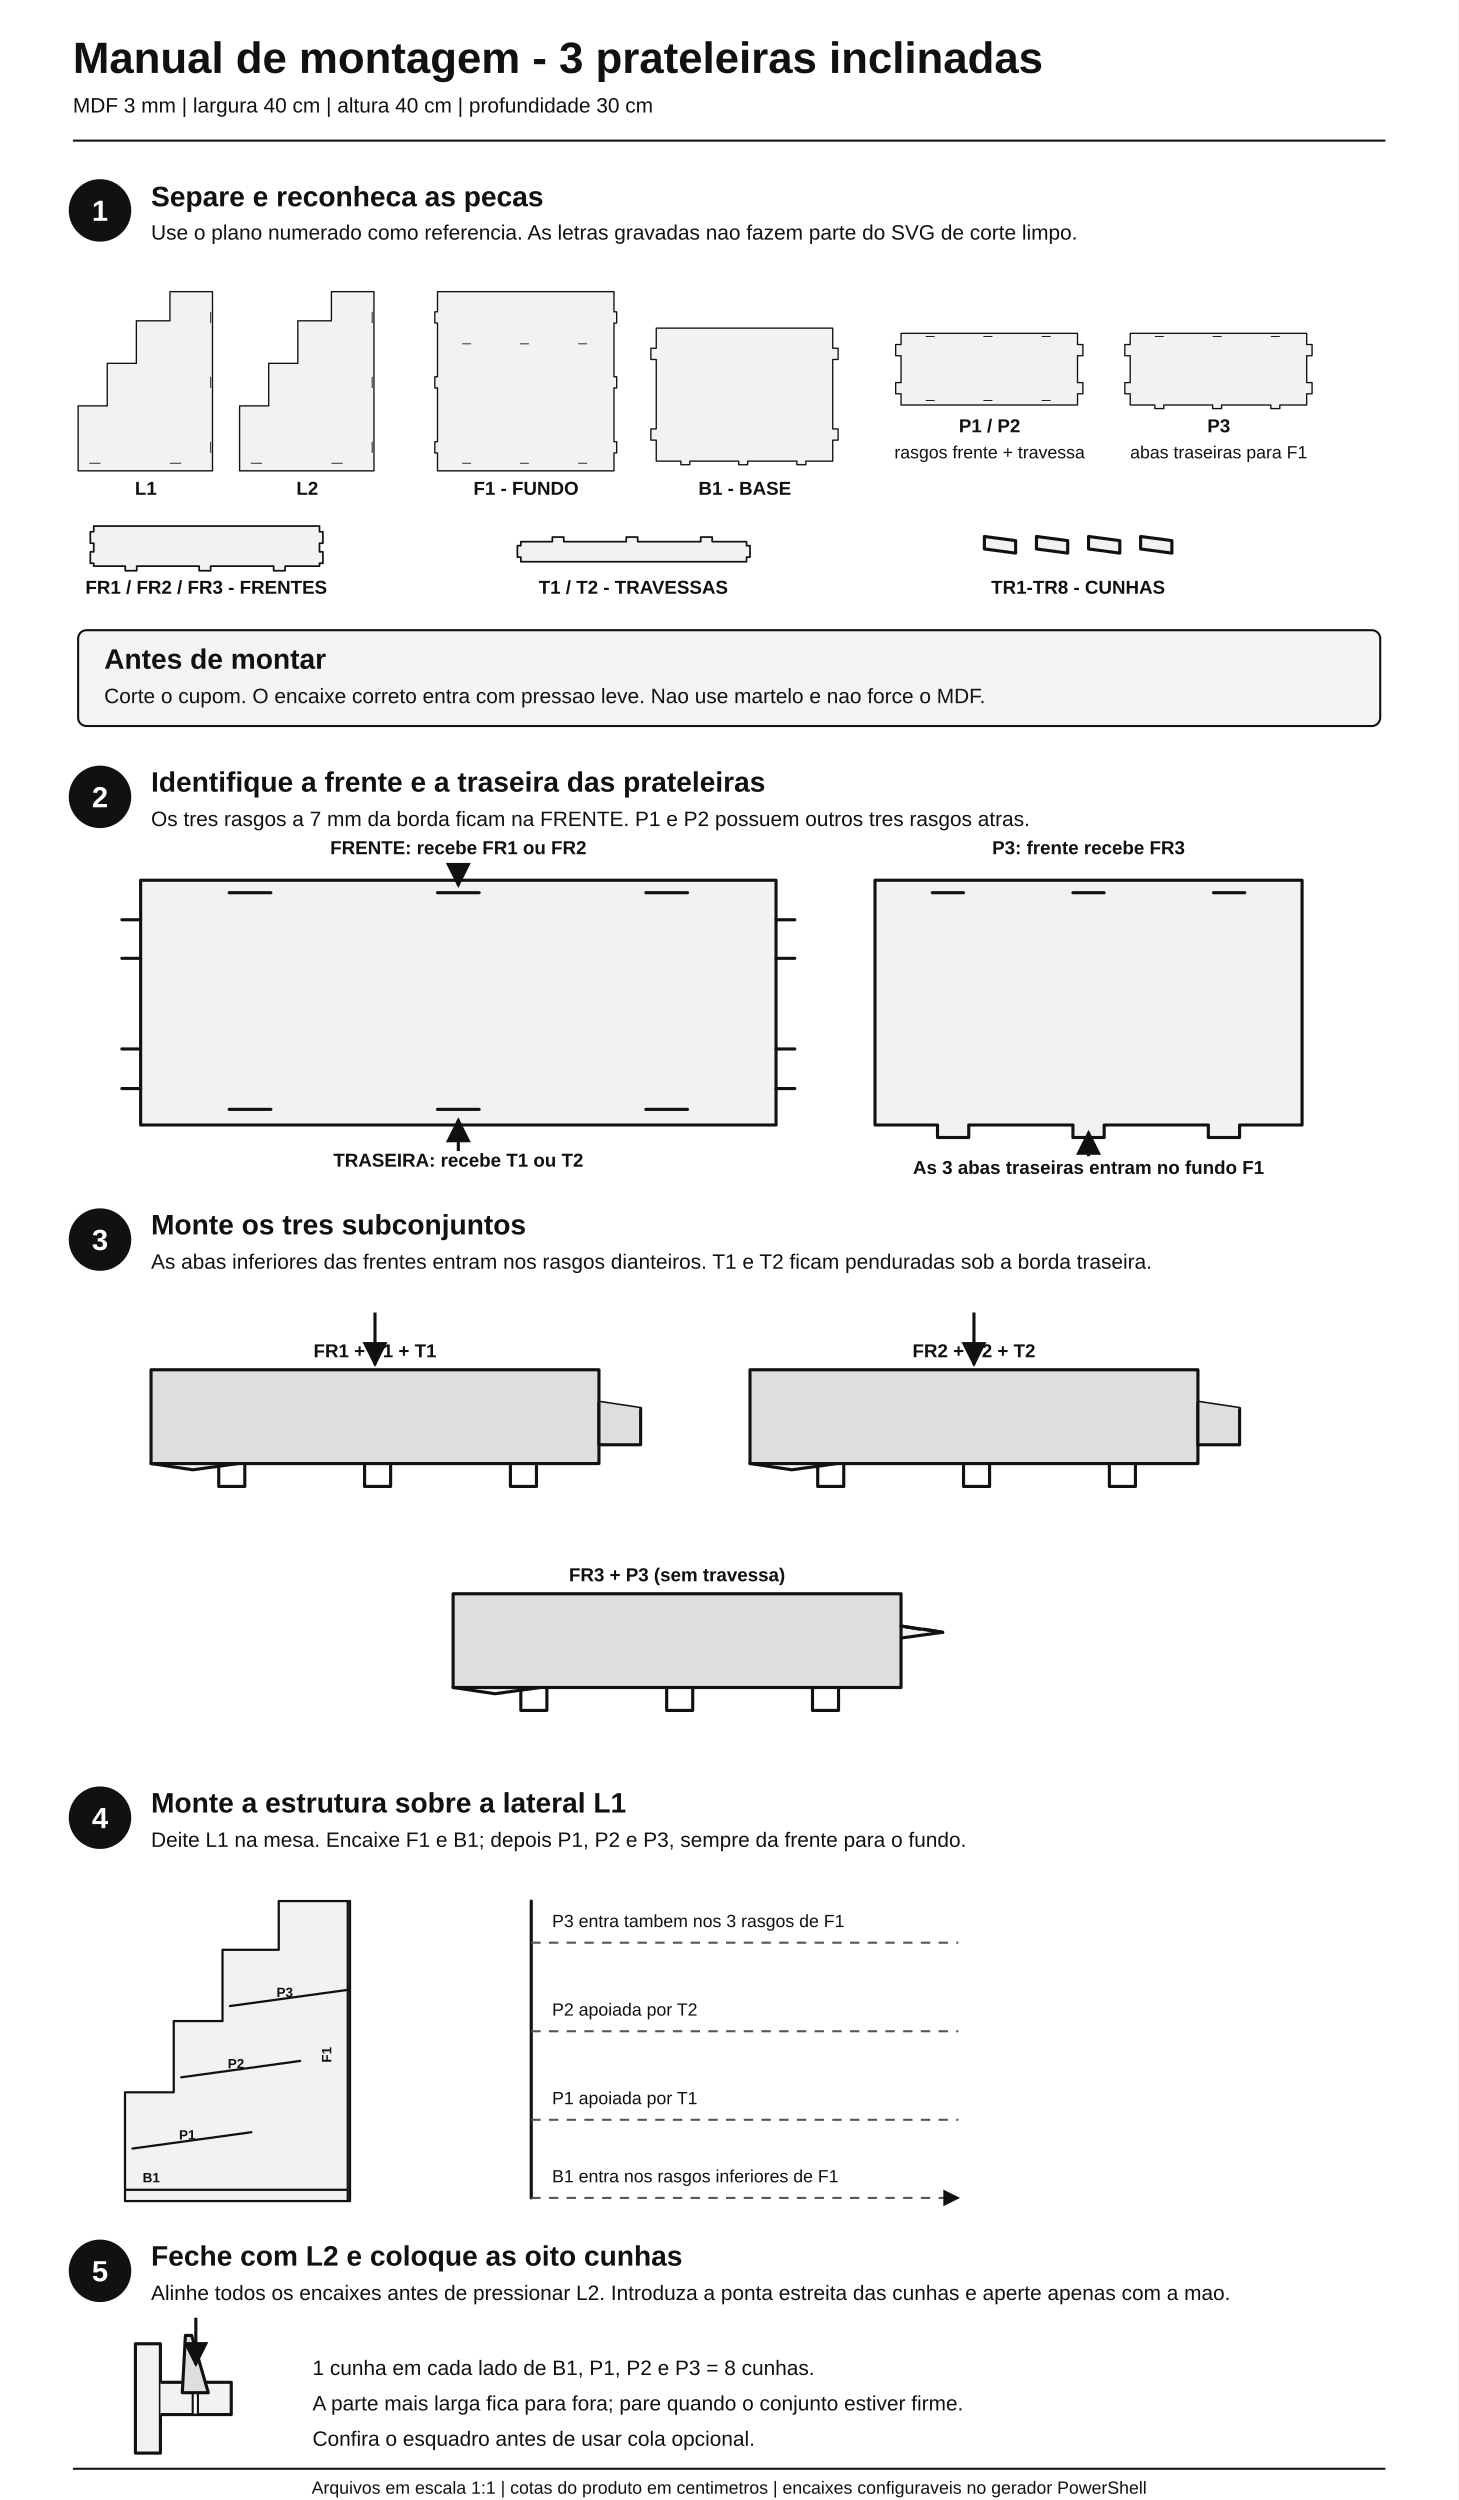
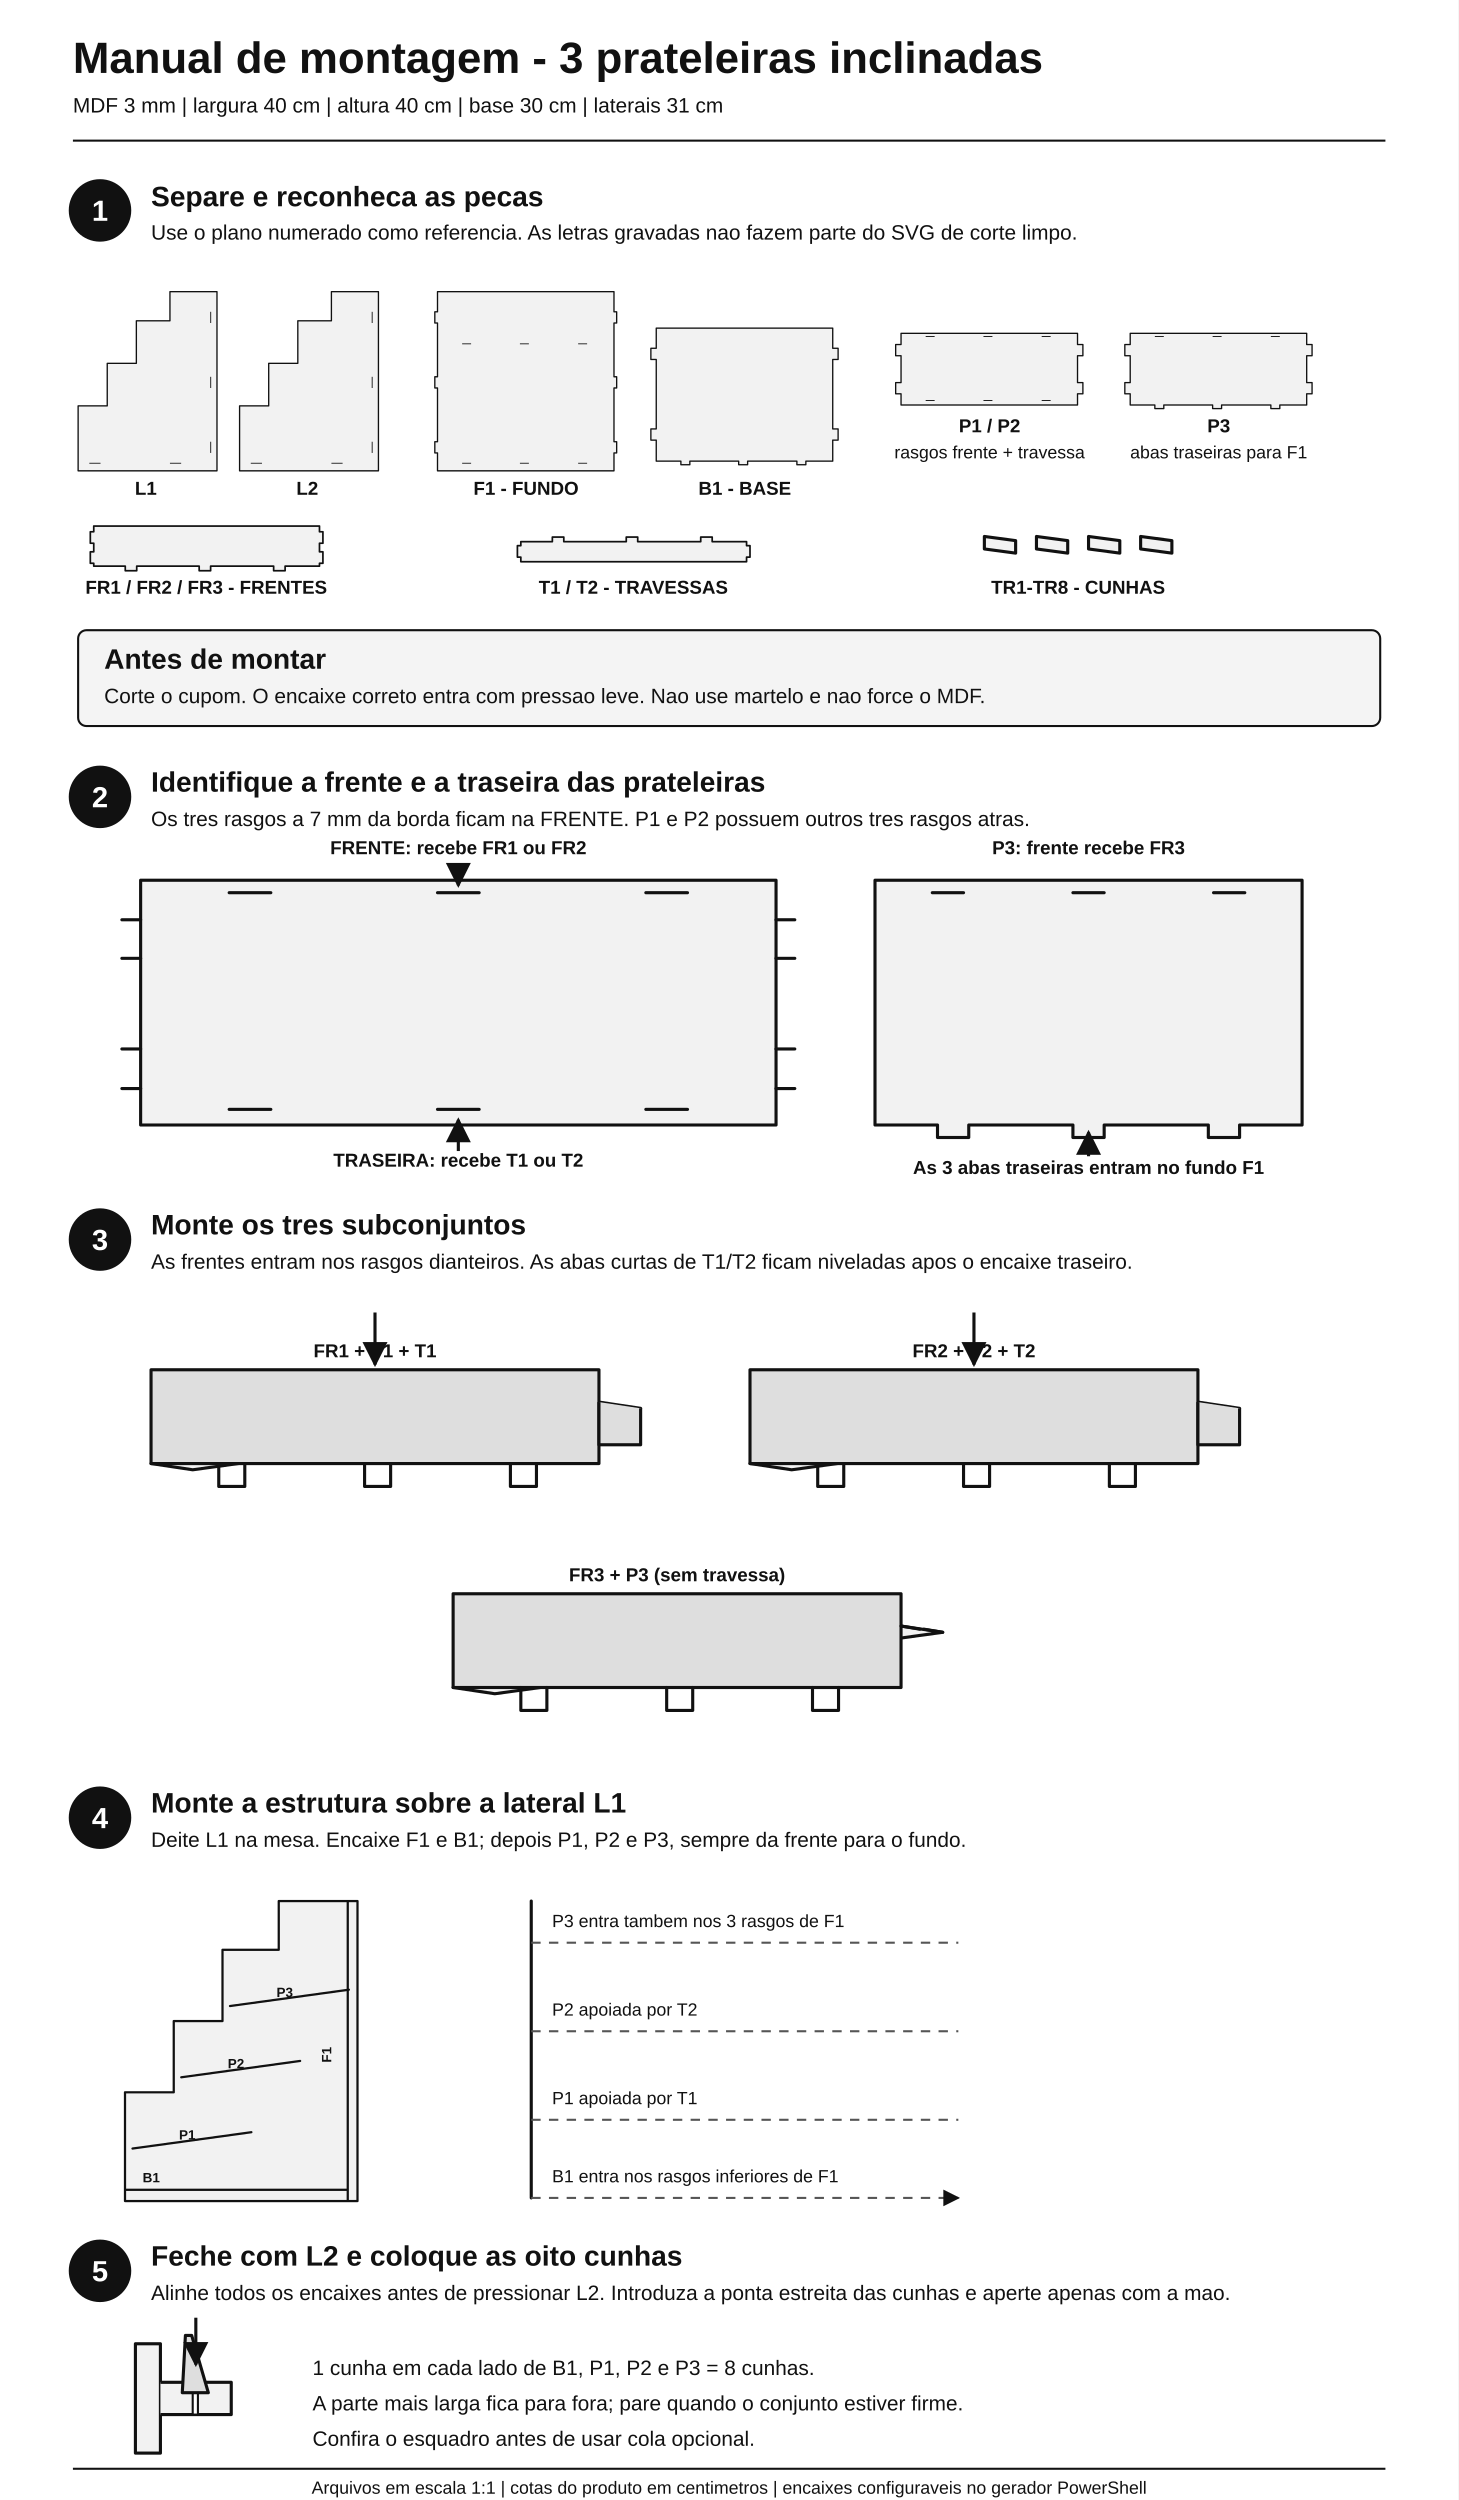
<svg xmlns="http://www.w3.org/2000/svg" width="1400" height="2400" viewBox="0 0 1400 2400">
  <defs>
    <marker id="seta" viewBox="0 0 10 10" refX="9" refY="5" markerWidth="8" markerHeight="8" orient="auto-start-reverse">
      <path d="M0 0 L10 5 L0 10 Z" fill="#111111" />
    </marker>
    <style>
      .linha{fill:none;stroke:#111;stroke-width:3;stroke-linejoin:round;stroke-linecap:round}
      .fina{fill:none;stroke:#111;stroke-width:2;stroke-linejoin:round}
      .peca{fill:#f2f2f2;stroke:#111;stroke-width:3;stroke-linejoin:round}
      .destaque{fill:#dedede;stroke:#111;stroke-width:3;stroke-linejoin:round}
      .seta{fill:none;stroke:#111;stroke-width:3;marker-end:url(#seta)}
      .tracejada{fill:none;stroke:#555;stroke-width:2;stroke-dasharray:9 8;marker-end:url(#seta)}
      .titulo{font:700 42px Arial,sans-serif;fill:#111}
      .subtitulo{font:700 27px Arial,sans-serif;fill:#111}
      .texto{font:20px Arial,sans-serif;fill:#111}
      .pequeno{font:17px Arial,sans-serif;fill:#111}
      .rotulo{font:700 18px Arial,sans-serif;fill:#111;text-anchor:middle}
      .numero{font:700 28px Arial,sans-serif;fill:#fff;text-anchor:middle}
      .alerta{fill:#f4f4f4;stroke:#111;stroke-width:2}
    </style>
  </defs>
  <rect width="1400" height="2400" fill="#ffffff" />
  <text x="70" y="70" class="titulo">Manual de montagem - 3 prateleiras inclinadas</text>
-   <text x="70" y="108" class="texto">MDF 3 mm | largura 40 cm | altura 40 cm | profundidade 30 cm</text>
+   <text x="70" y="108" class="texto">MDF 3 mm | largura 40 cm | altura 40 cm | base 30 cm | laterais 31 cm</text>
  <path d="M70 135 H1330" class="fina" />
  <circle cx="96" cy="202" r="30" fill="#111" />
  <text x="96" y="212" class="numero">1</text>
  <text x="145" y="198" class="subtitulo">Separe e reconheca as pecas</text>
  <text x="145" y="230" class="texto">Use o plano numerado como referencia. As letras gravadas nao fazem parte do SVG de corte limpo.</text>
  <g transform="translate(75 280)">
    <g transform="translate(0 0) scale(.43)">
-       <path d="M0 400 V255 H65 V160 H130 V65 H205 V0 H300 V400 Z" class="peca" />
+       <path d="M0 400 V255 H65 V160 H130 V65 H205 V0 H310 V400 Z" class="peca" />
      <path d="M25 383 H50 M205 383 H230 M296 45 V70 M296 190 V215 M296 335 V360" class="fina" />
    </g>
    <text x="65" y="195" class="rotulo">L1</text>
    <g transform="translate(155 0) scale(.43)">
-       <path d="M0 400 V255 H65 V160 H130 V65 H205 V0 H300 V400 Z" class="peca" />
+       <path d="M0 400 V255 H65 V160 H130 V65 H205 V0 H310 V400 Z" class="peca" />
      <path d="M25 383 H50 M205 383 H230 M296 45 V70 M296 190 V215 M296 335 V360" class="fina" />
    </g>
    <text x="220" y="195" class="rotulo">L2</text>
    <g transform="translate(345 0) scale(.43)">
      <path d="M0 0 H394 V45 H400 V70 H394 V190 H400 V215 H394 V335 H400 V360 H394 V400 H0 V360 H-6 V335 H0 V215 H-6 V190 H0 V70 H-6 V45 H0 Z" class="peca" />
      <path d="M55 116.5 H75 M184 116.5 H204 M314 116.5 H334 M55 383 H75 M184 383 H204 M314 383 H334" class="fina" />
    </g>
    <text x="430" y="195" class="rotulo">F1 - FUNDO</text>
    <g transform="translate(555 35) scale(.43)">
      <path d="M0 0 H394 V45 H406 V70 H394 V225 H406 V250 H394 V297 H334 V305 H314 V297 H204 V305 H184 V297 H75 V305 H55 V297 H0 V250 H-12 V225 H0 V70 H-12 V45 H0 Z" class="peca" />
    </g>
    <text x="640" y="195" class="rotulo">B1 - BASE</text>
    <g transform="translate(790 40) scale(.43)">
      <path d="M0 0 H394 V25 H406 V50 H394 V110 H406 V135 H394 V160 H0 V135 H-12 V110 H0 V50 H-12 V25 H0 Z" class="peca" />
      <path d="M55 7 H75 M184 7 H204 M314 7 H334 M55 150 H75 M184 150 H204 M314 150 H334" class="fina" />
    </g>
    <text x="875" y="135" class="rotulo">P1 / P2</text>
    <text x="875" y="160" class="pequeno" text-anchor="middle">rasgos frente + travessa</text>
    <g transform="translate(1010 40) scale(.43)">
      <path d="M0 0 H394 V25 H406 V50 H394 V110 H406 V135 H394 V160 H334 V168 H314 V160 H204 V168 H184 V160 H75 V168 H55 V160 H0 V135 H-12 V110 H0 V50 H-12 V25 H0 Z" class="peca" />
      <path d="M55 7 H75 M184 7 H204 M314 7 H334" class="fina" />
    </g>
    <text x="1095" y="135" class="rotulo">P3</text>
    <text x="1095" y="160" class="pequeno" text-anchor="middle">abas traseiras para F1</text>
  </g>
  <g transform="translate(90 505)">
    <g transform="translate(0 0) scale(.55)">
      <path d="M0 0 H394 V10 H400 V30 H394 V45 H400 V65 H394 V70 H334 V78 H314 V70 H204 V78 H184 V70 H75 V78 H55 V70 H0 V65 H-6 V45 H0 V30 H-6 V10 H0 Z" class="peca" />
    </g>
    <text x="108" y="65" class="rotulo">FR1 / FR2 / FR3 - FRENTES</text>
    <g transform="translate(410 15) scale(.55)">
      <path d="M0 0 H55 V-8 H75 V0 H184 V-8 H204 V0 H314 V-8 H334 V0 H394 V7 H400 V27 H394 V35 H0 V27 H-6 V7 H0 Z" class="peca" />
    </g>
    <text x="518" y="65" class="rotulo">T1 / T2 - TRAVESSAS</text>
    <g transform="translate(855 10)">
      <path d="M0 0 L30 4 L30 16 L0 12 Z" class="peca" />
      <path d="M50 0 L80 4 L80 16 L50 12 Z" class="peca" />
      <path d="M100 0 L130 4 L130 16 L100 12 Z" class="peca" />
      <path d="M150 0 L180 4 L180 16 L150 12 Z" class="peca" />
    </g>
    <text x="945" y="65" class="rotulo">TR1-TR8 - CUNHAS</text>
  </g>
  <rect x="75" y="605" width="1250" height="92" rx="8" class="alerta" />
  <text x="100" y="642" class="subtitulo">Antes de montar</text>
  <text x="100" y="675" class="texto">Corte o cupom. O encaixe correto entra com pressao leve. Nao use martelo e nao force o MDF.</text>
  <circle cx="96" cy="765" r="30" fill="#111" />
  <text x="96" y="775" class="numero">2</text>
  <text x="145" y="760" class="subtitulo">Identifique a frente e a traseira das prateleiras</text>
  <text x="145" y="793" class="texto">Os tres rasgos a 7 mm da borda ficam na FRENTE. P1 e P2 possuem outros tres rasgos atras.</text>
  <g transform="translate(135 845)">
    <path d="M0 0 H610 V235 H0 Z" class="peca" />
    <path d="M85 12 H125 M285 12 H325 M485 12 H525" class="linha" />
    <path d="M85 220 H125 M285 220 H325 M485 220 H525" class="linha" />
    <path d="M-18 38 H0 M-18 75 H0 M-18 162 H0 M-18 200 H0 M610 38 H628 M610 75 H628 M610 162 H628 M610 200 H628" class="linha" />
    <text x="305" y="-25" class="rotulo">FRENTE: recebe FR1 ou FR2</text>
    <text x="305" y="275" class="rotulo">TRASEIRA: recebe T1 ou T2</text>
    <path d="M305 -15 V5" class="seta" />
    <path d="M305 260 V230" class="seta" />
  </g>
  <g transform="translate(840 845)">
    <path d="M0 0 H410 V235 H350 V247 H320 V235 H220 V247 H190 V235 H90 V247 H60 V235 H0 Z" class="peca" />
    <path d="M55 12 H85 M190 12 H220 M325 12 H355" class="linha" />
    <text x="205" y="-25" class="rotulo">P3: frente recebe FR3</text>
    <text x="205" y="282" class="rotulo">As 3 abas traseiras entram no fundo F1</text>
    <path d="M205 265 V242" class="seta" />
  </g>
  <circle cx="96" cy="1190" r="30" fill="#111" />
  <text x="96" y="1200" class="numero">3</text>
  <text x="145" y="1185" class="subtitulo">Monte os tres subconjuntos</text>
-   <text x="145" y="1218" class="texto">As abas inferiores das frentes entram nos rasgos dianteiros. T1 e T2 ficam penduradas sob a borda traseira.</text>
+   <text x="145" y="1218" class="texto">As frentes entram nos rasgos dianteiros. As abas curtas de T1/T2 ficam niveladas apos o encaixe traseiro.</text>
  <g transform="translate(105 1285)">
    <path d="M40 120 L470 61 L510 67 L80 126 Z" class="peca" />
    <path d="M40 30 H470 V120 H40 Z" class="destaque" />
    <path d="M105 120 V142 H130 V120 M245 120 V142 H270 V120 M385 120 V142 H410 V120" class="linha" />
    <path d="M470 61 V102 H510 V67" class="destaque" />
    <text x="255" y="18" class="rotulo">FR1 + P1 + T1</text>
    <path d="M255 -25 V25" class="seta" />
  </g>
  <g transform="translate(680 1285)">
    <path d="M40 120 L470 61 L510 67 L80 126 Z" class="peca" />
    <path d="M40 30 H470 V120 H40 Z" class="destaque" />
    <path d="M105 120 V142 H130 V120 M245 120 V142 H270 V120 M385 120 V142 H410 V120" class="linha" />
    <path d="M470 61 V102 H510 V67" class="destaque" />
    <text x="255" y="18" class="rotulo">FR2 + P2 + T2</text>
    <path d="M255 -25 V25" class="seta" />
  </g>
  <g transform="translate(395 1500)">
    <path d="M40 120 L470 61 L510 67 L80 126 Z" class="peca" />
    <path d="M40 30 H470 V120 H40 Z" class="destaque" />
    <path d="M105 120 V142 H130 V120 M245 120 V142 H270 V120 M385 120 V142 H410 V120" class="linha" />
    <path d="M470 61 L488 64 M492 64 L510 67" class="linha" />
    <text x="255" y="18" class="rotulo">FR3 + P3 (sem travessa)</text>
  </g>
  <circle cx="96" cy="1745" r="30" fill="#111" />
  <text x="96" y="1755" class="numero">4</text>
  <text x="145" y="1740" class="subtitulo">Monte a estrutura sobre a lateral L1</text>
  <text x="145" y="1773" class="texto">Deite L1 na mesa. Encaixe F1 e B1; depois P1, P2 e P3, sempre da frente para o fundo.</text>
  <g transform="translate(120 1825) scale(.72)">
-     <path d="M0 400 V255 H65 V160 H130 V65 H205 V0 H300 V400 Z" class="peca" />
+     <path d="M0 400 V255 H65 V160 H130 V65 H205 V0 H310 V400 Z" class="peca" />
    <path d="M0 385 H297" class="destaque" />
    <path d="M10 330 L168.5 308.2" class="linha" />
    <path d="M75 235 L233.5 213.2" class="linha" />
    <path d="M140 140 L298.5 118.2" class="linha" />
    <path d="M297 0 V400" class="destaque" />
    <text x="35" y="375" class="rotulo">B1</text>
    <text x="83" y="318" class="rotulo">P1</text>
    <text x="148" y="223" class="rotulo">P2</text>
    <text x="213" y="128" class="rotulo">P3</text>
    <text x="275" y="205" class="rotulo" transform="rotate(-90 275 205)">F1</text>
  </g>
  <g transform="translate(510 1825)">
    <path d="M0 0 V285" class="linha" />
    <path d="M0 40 H410 M0 125 H410 M0 210 H410 M0 285 H410" class="tracejada" />
    <text x="20" y="25" class="pequeno">P3 entra tambem nos 3 rasgos de F1</text>
    <text x="20" y="110" class="pequeno">P2 apoiada por T2</text>
    <text x="20" y="195" class="pequeno">P1 apoiada por T1</text>
    <text x="20" y="270" class="pequeno">B1 entra nos rasgos inferiores de F1</text>
  </g>
  <circle cx="96" cy="2180" r="30" fill="#111" />
  <text x="96" y="2190" class="numero">5</text>
  <text x="145" y="2175" class="subtitulo">Feche com L2 e coloque as oito cunhas</text>
  <text x="145" y="2208" class="texto">Alinhe todos os encaixes antes de pressionar L2. Introduza a ponta estreita das cunhas e aperte apenas com a mao.</text>
  <g transform="translate(130 2250)">
    <rect x="0" y="0" width="24" height="105" class="peca" />
    <path d="M24 37 H92 V68 H24" class="peca" />
    <rect x="55" y="37" width="5" height="31" fill="#fff" stroke="#111" stroke-width="2" />
    <path d="M48 -8 L54 -8 L70 47 L45 47 Z" class="destaque" />
    <path d="M58 -25 V20" class="seta" />
    <text x="170" y="30" class="texto">1 cunha em cada lado de B1, P1, P2 e P3 = 8 cunhas.</text>
    <text x="170" y="64" class="texto">A parte mais larga fica para fora; pare quando o conjunto estiver firme.</text>
    <text x="170" y="98" class="texto">Confira o esquadro antes de usar cola opcional.</text>
  </g>
  <path d="M70 2370 H1330" class="fina" />
  <text x="700" y="2394" class="pequeno" text-anchor="middle">Arquivos em escala 1:1 | cotas do produto em centimetros | encaixes configuraveis no gerador PowerShell</text>
</svg>
